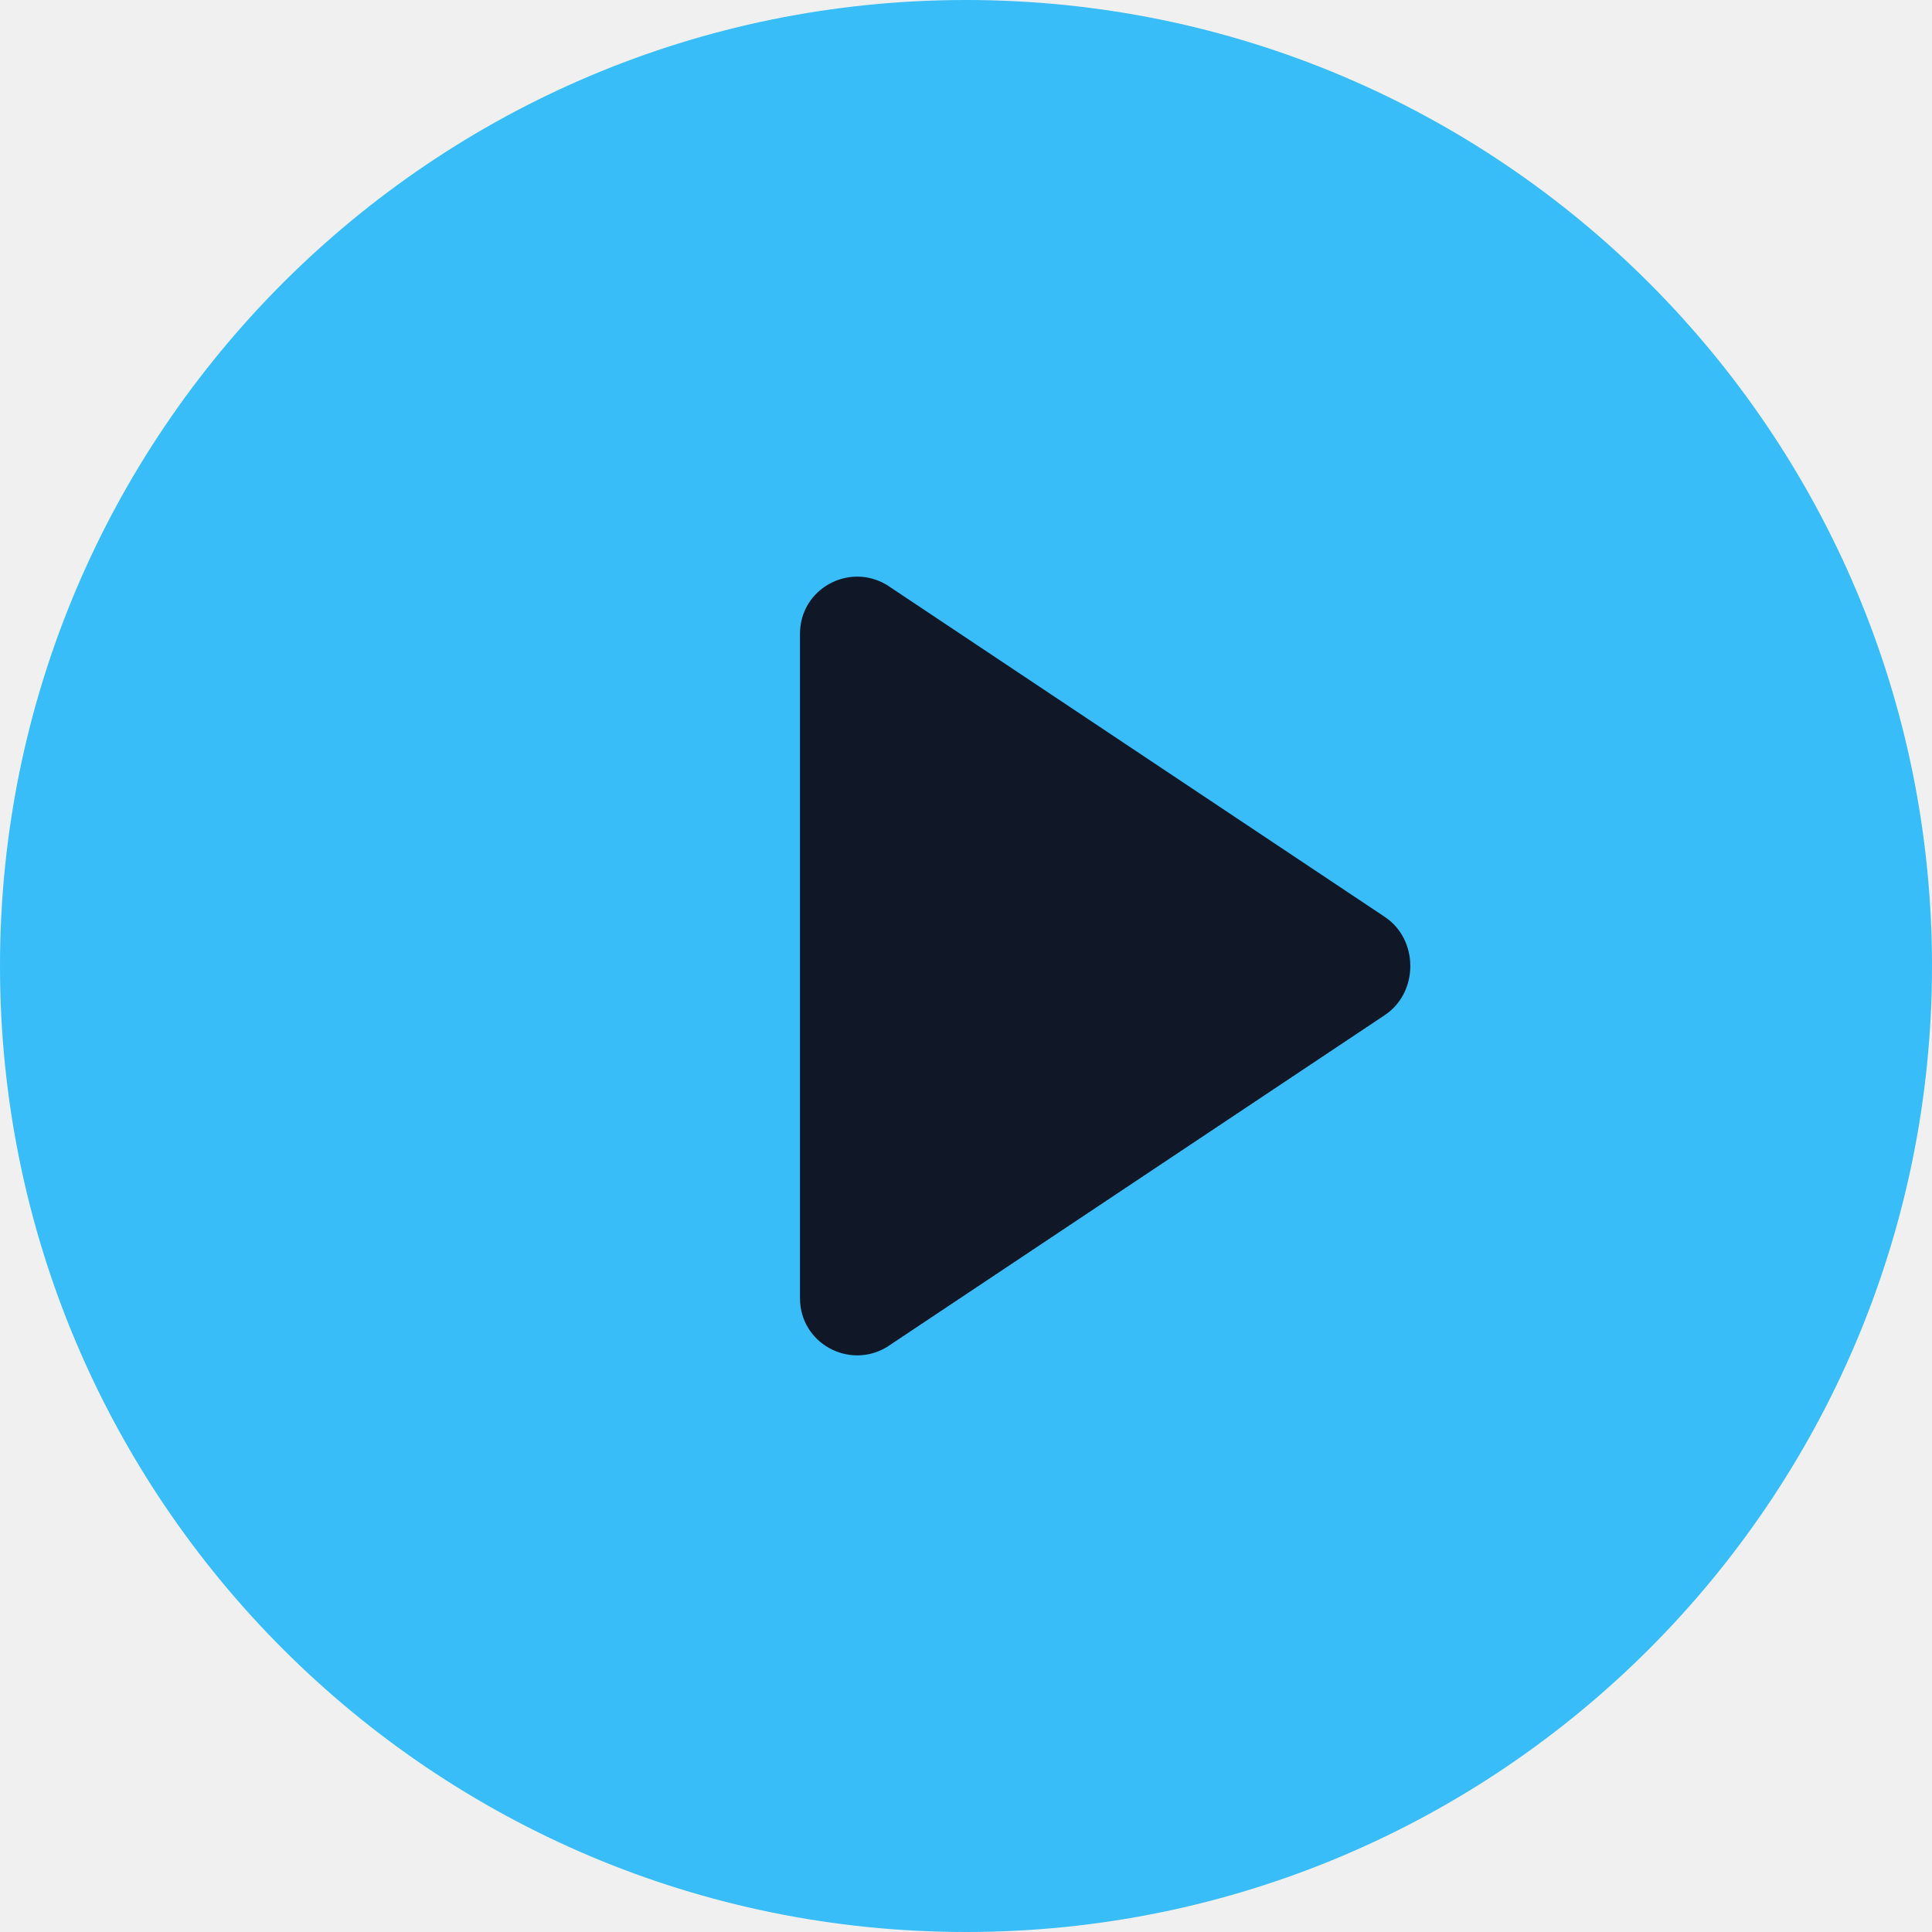
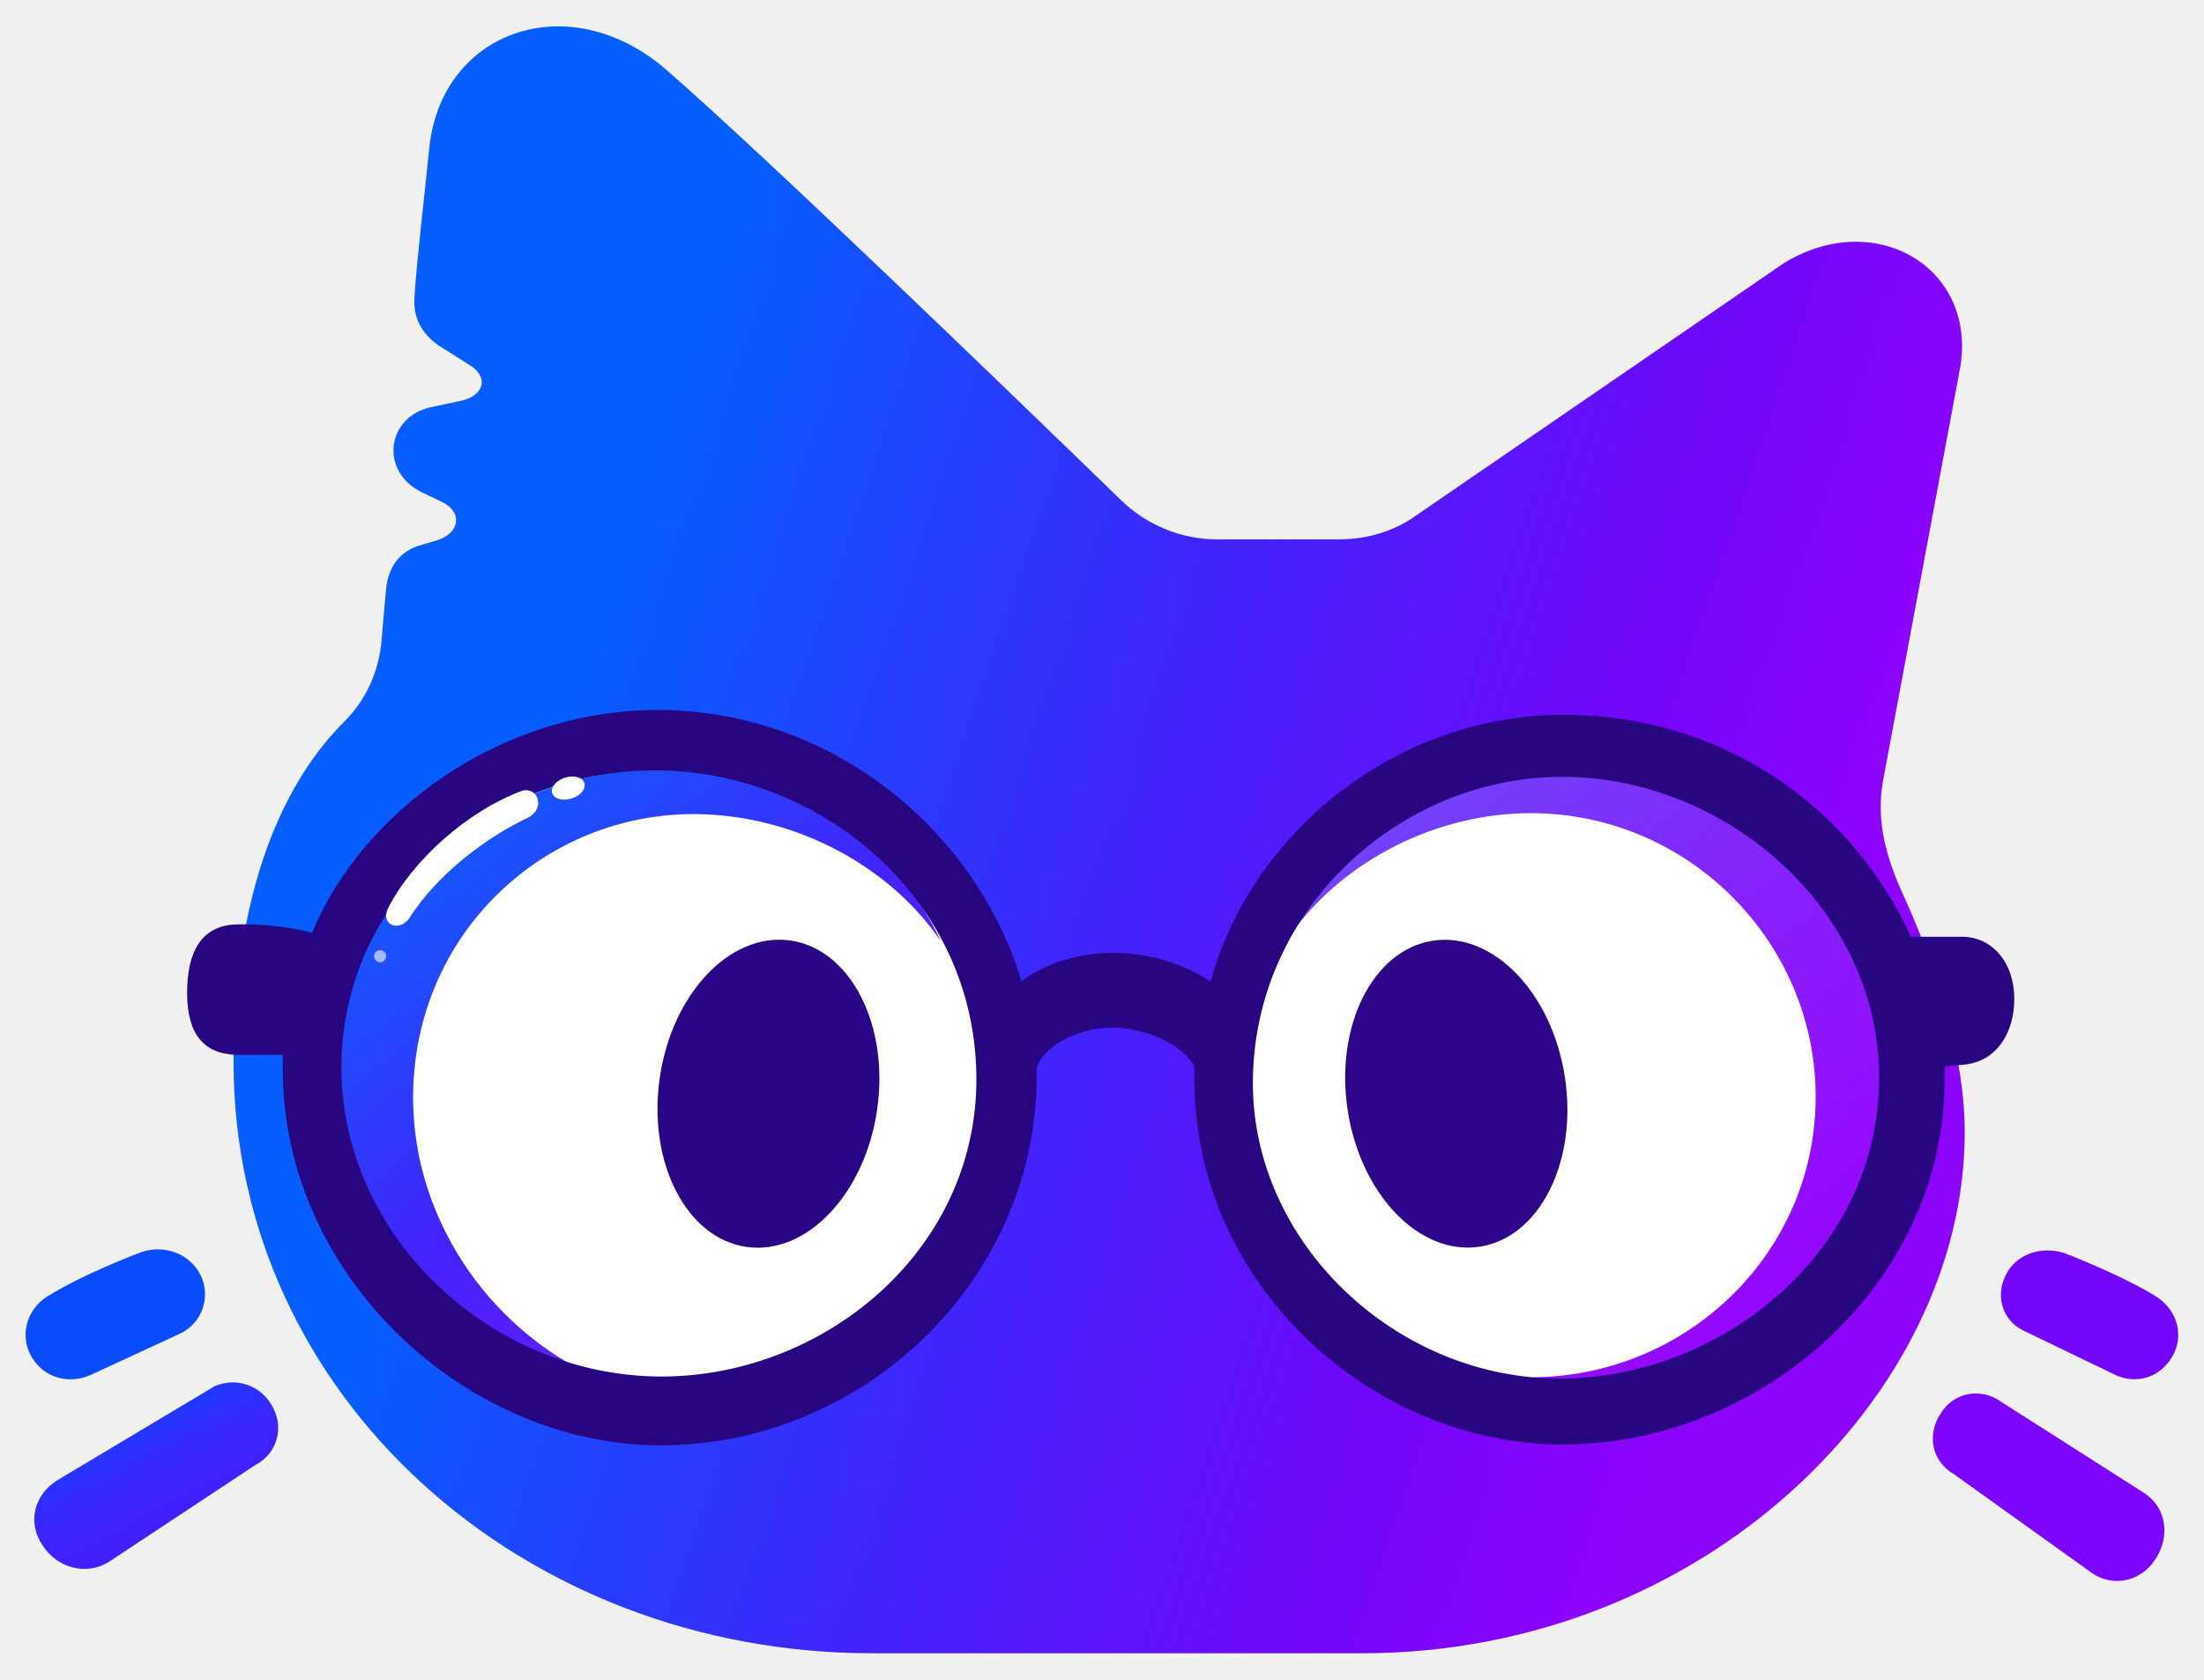
- <svg xmlns="http://www.w3.org/2000/svg" width="512" height="512" viewBox="0 0 512 512">
-   <circle cx="256" cy="256" r="256" fill="#38BDF8" />
-   <path transform="translate(256 256) scale(1) translate(-256 -256)" d="M212 168c0-12 13-19 23-13l132 88c9 6 9 20 0 26l-132 88c-10 6-23-1-23-13z" fill="#101827" />
+ <svg xmlns="http://www.w3.org/2000/svg" width="353" height="269" fill="none" viewBox="78.0 114.0 352.5 268.5">
+   <defs>
+     <linearGradient id="paint0_linear_7114_31151" x1="27.63" x2="57.39" y1="32.14" y2="42.25" gradientTransform="scale(6.4)" gradientUnits="userSpaceOnUse">
+       <stop stop-color="#065EFE" offset="0" />
+       <stop stop-color="#4024FC" offset=".446" />
+       <stop stop-color="#7406FA" offset=".808" />
+       <stop stop-color="#8D04FD" offset="1" />
+     </linearGradient>
+     <linearGradient id="paint1_linear_7114_31151" x1="22.82" x2="33.92" y1="38.25" y2="51.44" gradientTransform="scale(6.4)" gradientUnits="userSpaceOnUse">
+       <stop stop-color="#0F5EFD" offset="0" />
+       <stop stop-color="#4323FC" offset=".483" />
+       <stop stop-color="#7A19FE" offset="1" />
+     </linearGradient>
+     <linearGradient id="paint2_linear_7114_31151" x1="46.73" x2="57.42" y1="38.15" y2="51" gradientTransform="scale(6.4)" gradientUnits="userSpaceOnUse">
+       <stop stop-color="#7142F9" offset="0" />
+       <stop stop-color="#891DFB" offset=".514" />
+       <stop stop-color="#9704FE" offset="1" />
+     </linearGradient>
+     <linearGradient id="paint3_linear_7114_31151" x1="15.23" x2="17.24" y1="52.37" y2="56.31" gradientTransform="scale(6.4)" gradientUnits="userSpaceOnUse">
+       <stop stop-color="#074DFD" offset="0" />
+       <stop stop-color="#3627FF" offset=".483" />
+       <stop stop-color="#4A1BFE" offset="1" />
+     </linearGradient>
+   </defs>
+   <path d="m379.1 239.2 12.42-66.56c2.624-15.81-13.5-25.54-28.16-16.64l-59.78 41.02c-3.456 2.176-7.424 3.2-11.46 3.2h-19.46c-5.696 0-11.14-2.24-15.23-6.144-19.07-18.5-57.02-55.17-73.02-69.12-15.62-13.31-35.9-6.016-37.76 12.74-0.832 8.256-1.984 17.79-2.368 23.81-0.256 3.456 1.408 6.272 4.544 8.128l4.352 2.752c3.072 1.92 2.24 4.928-1.6 5.696l-4.8 1.024c-7.04 1.664-8 10.3-1.344 13.57l3.328 1.6c3.328 1.664 2.752 5.056-1.024 6.144l-2.368 0.704c-3.392 0.896-5.312 3.52-5.632 7.104l-0.704 8c-0.384 5.056-2.496 9.728-6.08 13.25-11.14 11.2-17.6 29.89-17.6 54.34 0 53.38 46.08 94.59 102.1 94.59h78.46c54.4 0 96.32-41.22 96.32-83.33 0-11.97-4.224-25.79-10.11-38.59-2.944-6.528-3.904-12.1-3.008-17.28z" fill="url(#paint0_linear_7114_31151)" />
+   <circle cx="183.6" cy="286" r="54.79" fill="#fff" />
+   <circle cx="326.2" cy="286" r="53.34" fill="#fff" />
+   <path d="m189 237.2c-30.4-2.56-56.7 19.01-57.22 47.42-0.448 25.34 18.62 46.59 43.65 50.56-18.24-7.296-31.36-25.54-31.36-45.63 0-26.24 21.06-45.63 45.31-45.38 16.32 0.192 31.23 8.704 39.1 20.35-6.976-15.04-22.08-25.86-39.49-27.33z" fill="url(#paint1_linear_7114_31151)" />
+   <path d="m328 237.3c-18.75 0-35.84 11.14-43.58 26.11 8.512-11.9 23.42-19.39 38.4-19.39 25.15 0 45.57 20.54 45.57 45.38s-20.42 44.67-45.25 44.86c2.24 0.512 5.056 0.704 7.232 0.704 27.84 0 49.86-21.7 49.86-48.83 0-27.14-24.77-48.83-52.22-48.83z" fill="url(#paint2_linear_7114_31151)" />
+   <ellipse transform="matrix(.9899 .1416 -.1416 .9899 42.94 -25.53)" cx="200.9" cy="288.9" rx="17.57" ry="24.76" fill="#2A0687" />
+   <ellipse transform="matrix(.9885 -.1514 .1514 .9885 -40.15 50.39)" cx="310.9" cy="288.9" rx="17.57" ry="24.76" fill="#2F0589" />
+   <path d="m391.9 263.8h-8.256c-9.472-20.8-30.21-35.52-55.55-35.52-27.01 0-50.11 19.14-56.45 42.69-4.48-2.944-10.05-4.608-15.55-4.608-5.632 0-10.82 1.664-14.72 4.544-7.36-24.38-30.59-43.39-58.18-43.39-25.09 0-47.17 16.13-55.3 35.65-3.776-1.088-8.768-1.472-12.16-1.344-5.632 0.192-7.808 4.544-7.808 10.94s2.496 9.728 7.808 9.92h7.488v2.304c0 33.22 29.44 60.16 60.42 60.16 32.51 0 60.16-26.43 60.16-59.14v-1.408c1.728-4.032 7.424-6.272 12.1-6.272 4.864 0 11.33 2.496 13.12 6.272v1.984c0 32.9 28.35 58.43 58.94 58.43 31.55 0 61.06-25.54 61.06-58.43v-2.048l3.392-0.32c5.12-0.64 7.744-5.312 7.744-10.43 0-6.208-3.84-9.984-8.256-9.984zm-208.1 70.34c-27.33 0-51.2-22.53-51.2-49.41 0-26.82 23.04-47.55 50.3-47.55 26.24 0 51.26 20.54 51.26 49.41 0 27.58-24.51 47.55-50.37 47.55zm143.6 0.32c-26.11 0-49.02-21.63-49.02-47.23 0-27.78 23.49-49.02 49.47-49.02 26.05 0 50.69 21.06 50.69 48.13 0 27.97-25.34 48.13-51.14 48.13z" fill="#280682" />
+   <path d="m161.6 240.4c-9.024 3.328-17.73 11.33-21.57 18.88-1.216 2.624 1.792 3.776 3.392 1.6 4.544-7.232 12.74-13.25 19.26-16.26 2.496-1.536 1.344-4.736-1.088-4.224z" fill="#fff" />
+   <ellipse transform="matrix(.9543 -.2989 .2989 .9543 -64.03 61.46)" cx="168.9" cy="240" rx="2.699" ry="1.745" fill="#fff" />
+   <circle cx="138.8" cy="266.9" r=".974" fill="#A4B8FF" />
+   <path d="m100.7 314.2c-5.376 2.048-11.07 4.608-15.1 7.104-3.648 2.304-4.48 6.784-2.368 9.984 1.984 3.136 5.888 4.096 9.216 2.624l14.4-6.656c3.584-1.728 4.864-5.952 3.264-9.28-1.664-3.392-5.632-4.992-9.408-3.776z" fill="#094CFD" />
+   <path d="m112.3 335.7-25.15 15.04c-3.84 2.432-4.736 6.848-2.368 10.37 2.368 3.712 7.04 4.928 10.62 2.688l23.42-15.49c3.776-1.984 4.608-6.336 2.624-9.6-1.92-3.264-5.76-4.48-9.152-3.008z" fill="url(#paint3_linear_7114_31151)" />
+   <path d="m408.2 314.4c5.056 1.984 10.75 4.544 14.4 6.784 3.84 2.304 4.8 6.72 2.688 9.984-1.984 3.2-5.632 4.224-8.896 2.752l-14.59-7.04c-3.648-1.664-4.672-5.696-3.008-8.96 1.6-3.328 5.632-4.736 9.408-3.52z" fill="#7405FA" />
+   <path d="m397.3 337.7 23.49 14.98c3.712 2.304 4.352 6.976 1.984 10.62-2.24 3.584-6.784 4.672-10.24 2.24l-22.08-15.81c-3.712-2.176-4.16-6.528-2.112-9.6 1.856-3.2 5.824-4.16 8.96-2.432z" fill="#7D04FD" />
</svg>
